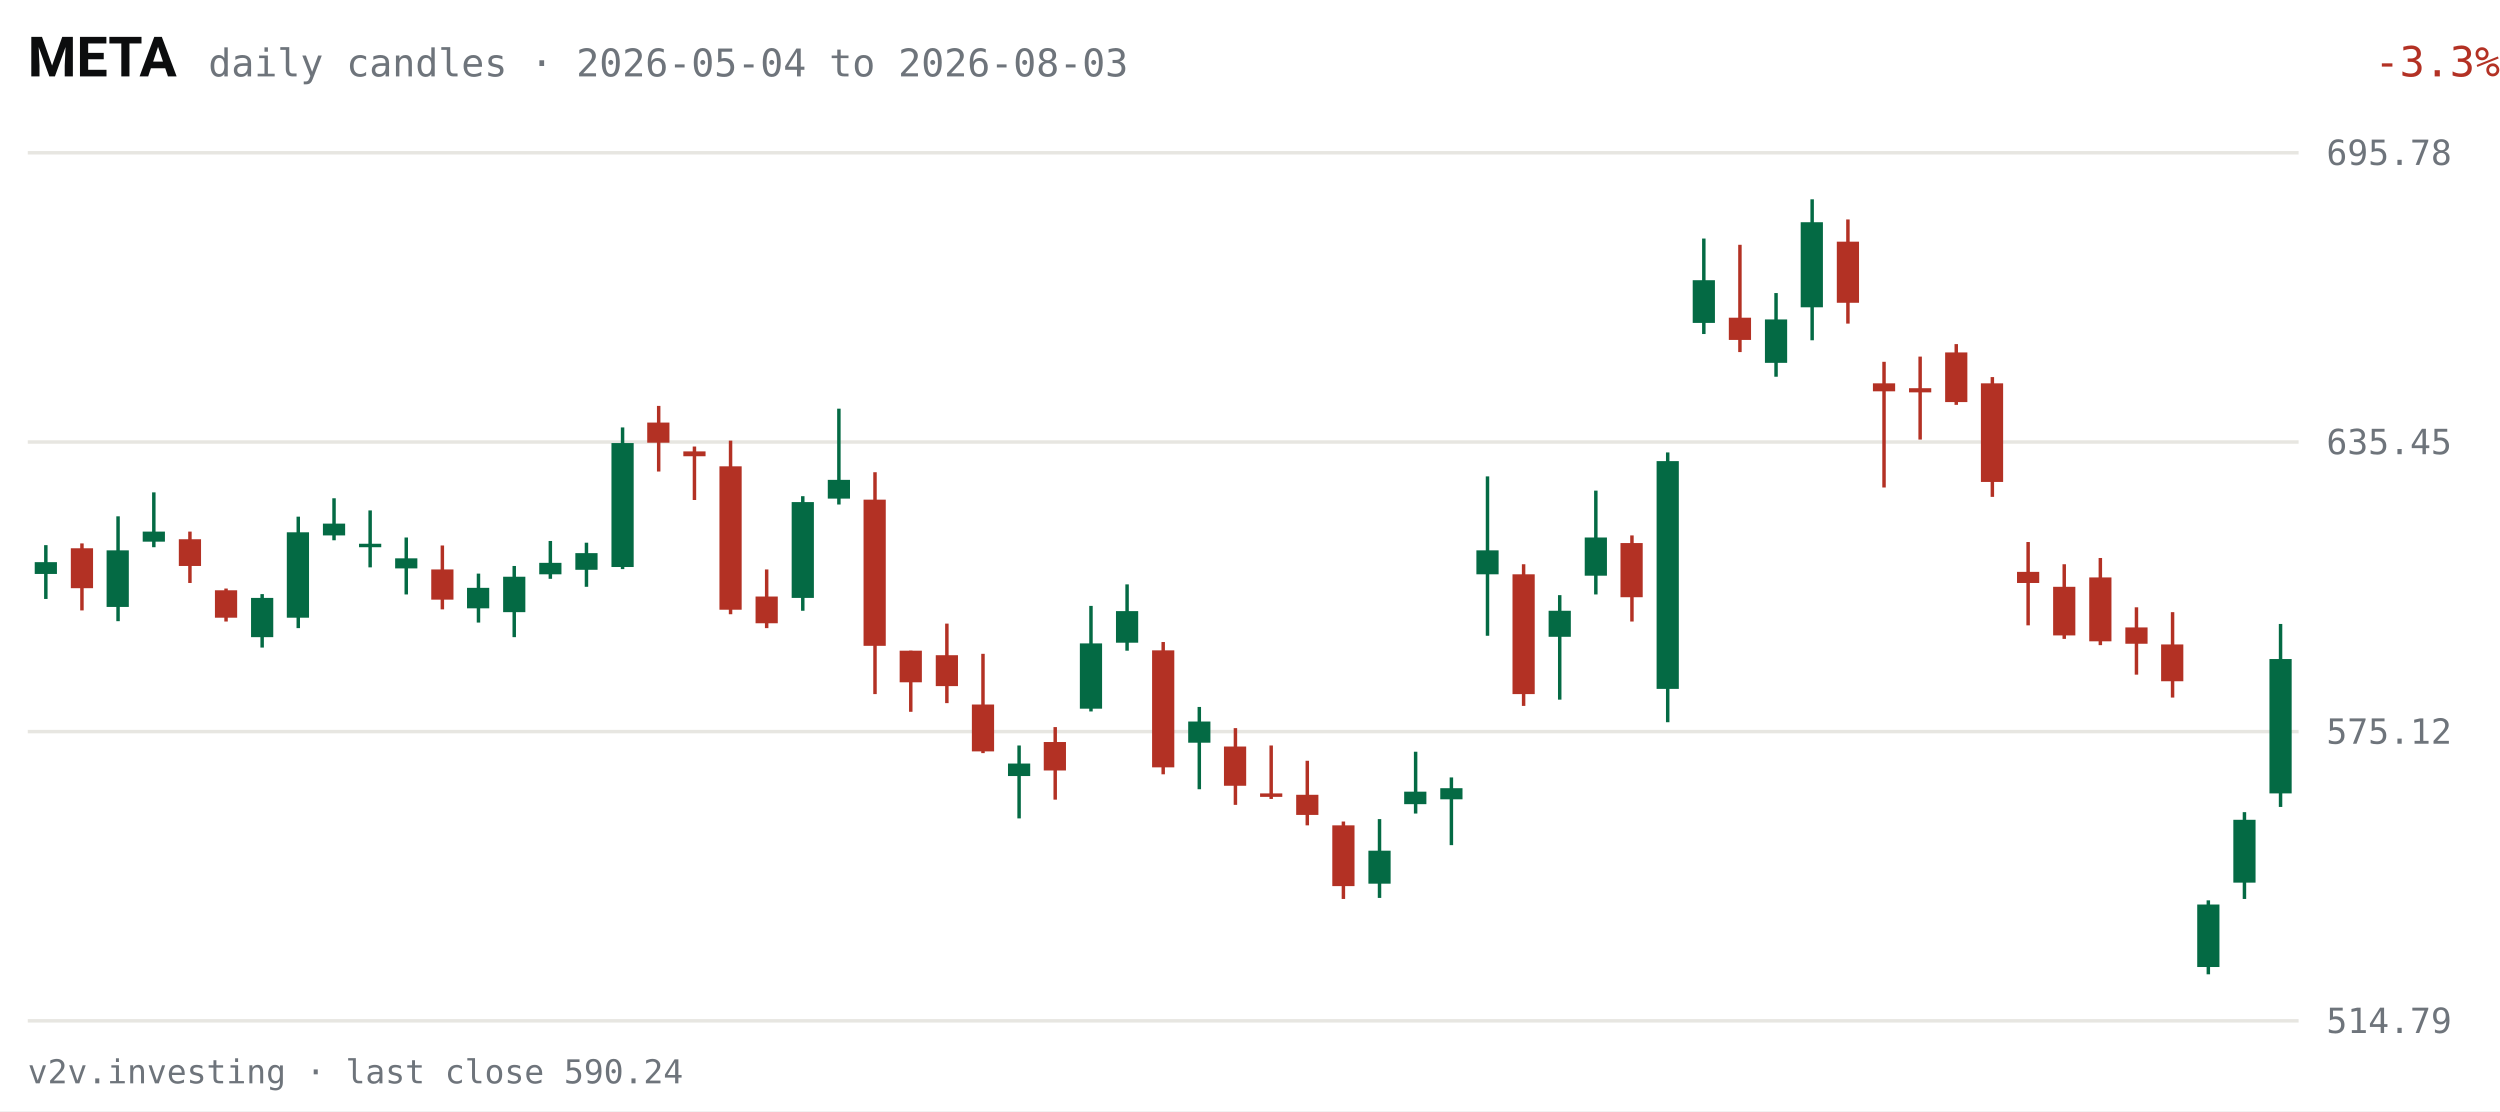
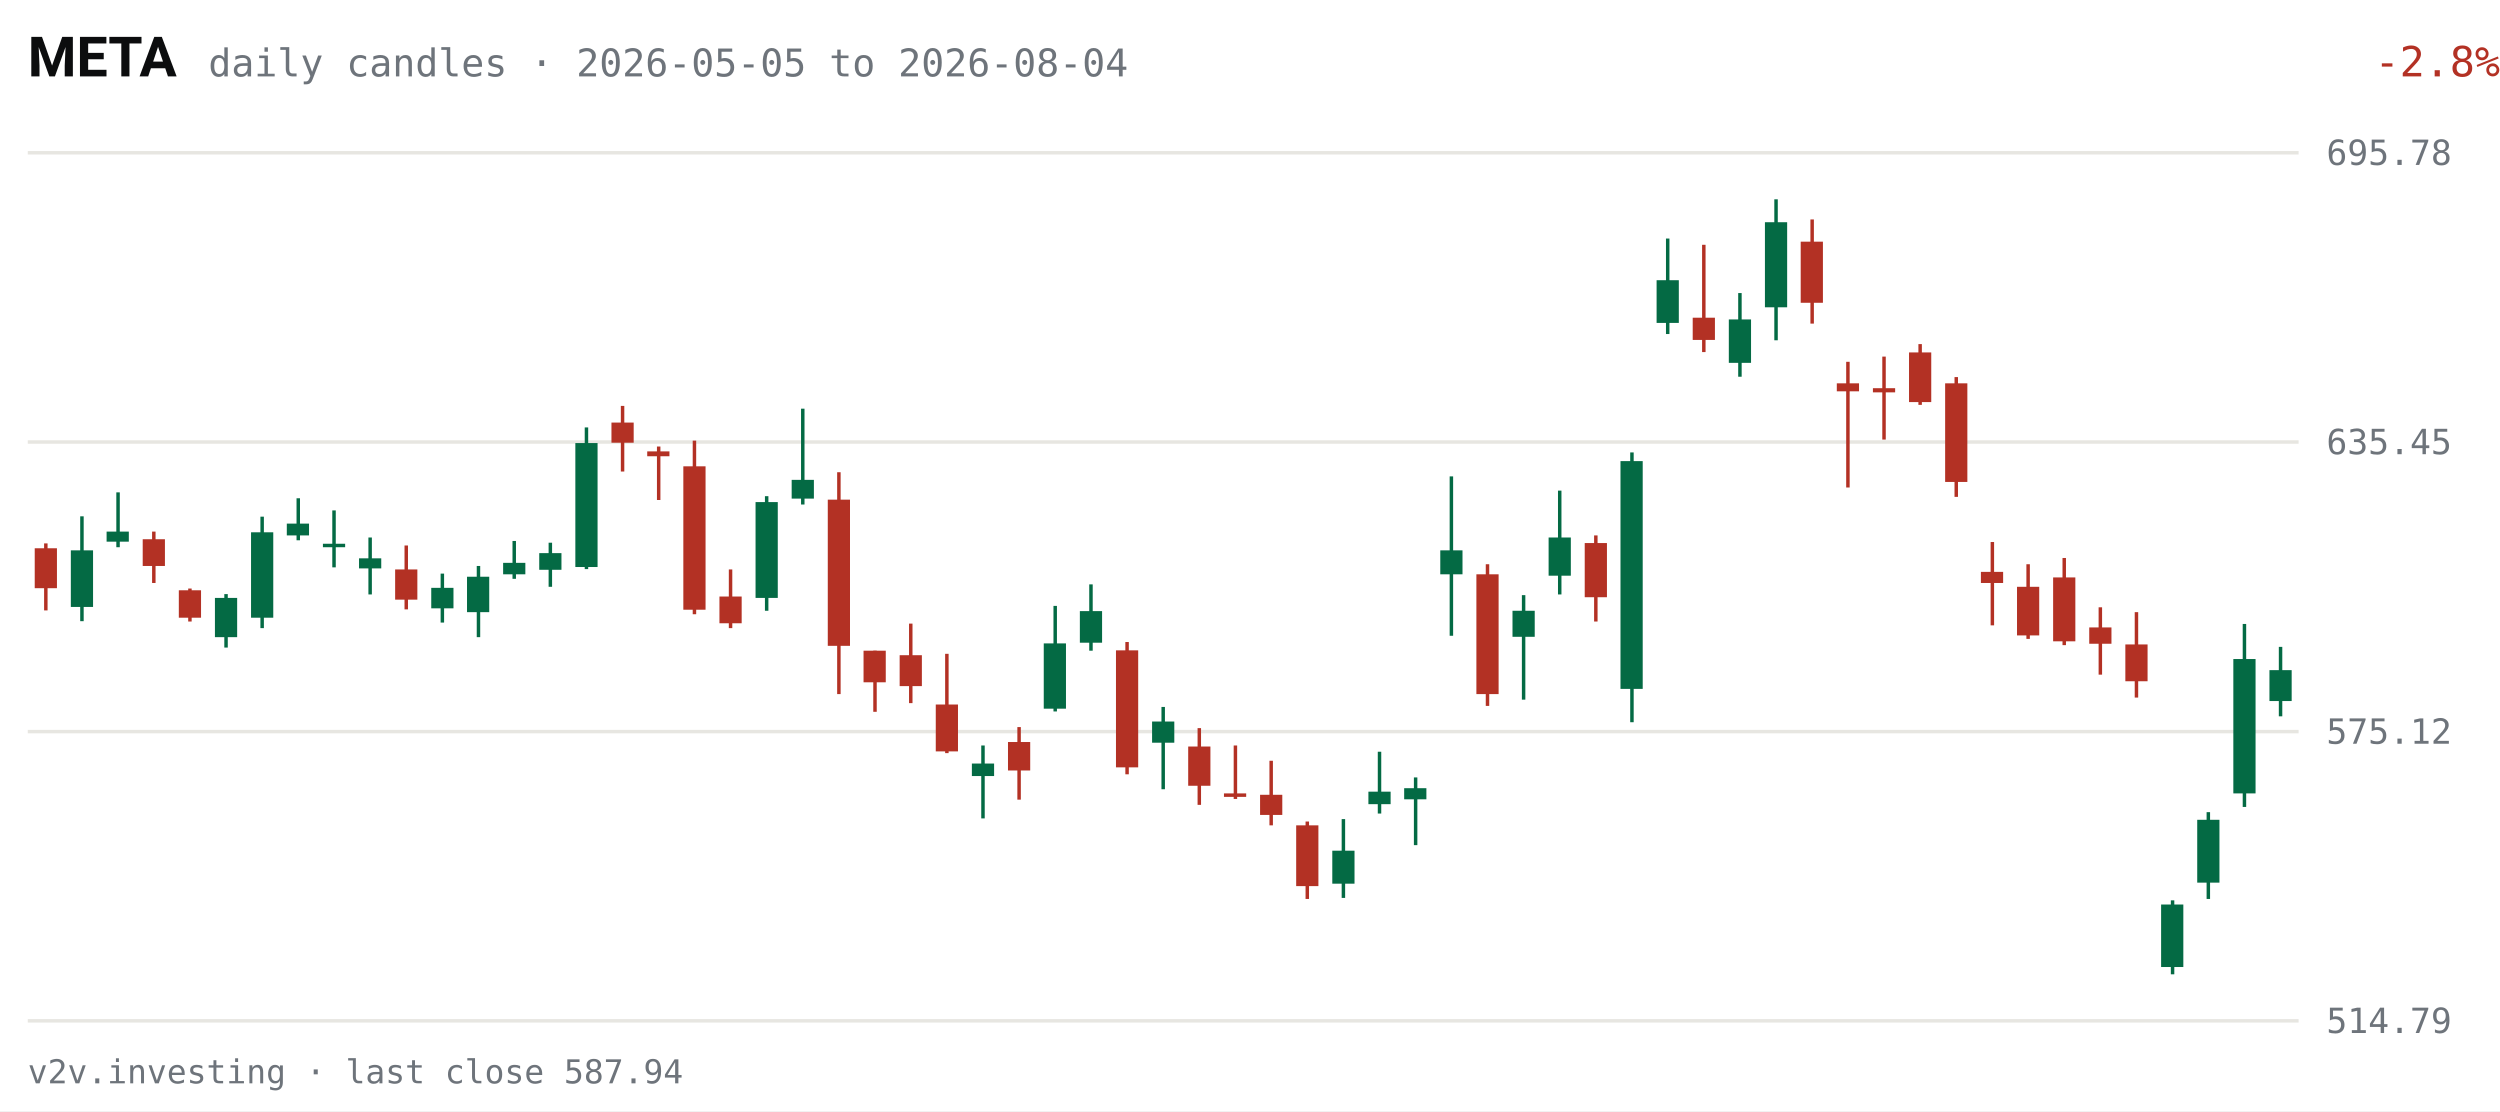
<svg xmlns="http://www.w3.org/2000/svg" viewBox="0 0 720 320" width="720" height="320" role="img" aria-label="META daily candles, last 63 sessions">
  <rect width="720" height="320" fill="#FFFFFF" />
  <text x="8" y="22" fill="#0C0D0E" font-size="16" font-weight="600" font-family="system-ui,-apple-system,Segoe UI,Roboto,sans-serif">META</text>
-   <text x="60" y="22" fill="#6E747B" font-size="11" font-family="ui-monospace,SFMono-Regular,Menlo,Consolas,monospace">daily candles · 2026-05-04 to 2026-08-03</text>
-   <text x="670" y="22" fill="#B33124" font-size="12" text-anchor="end" font-family="ui-monospace,SFMono-Regular,Menlo,Consolas,monospace" transform="translate(50,0)">-3.3%</text>
+   <text x="60" y="22" fill="#6E747B" font-size="11" font-family="ui-monospace,SFMono-Regular,Menlo,Consolas,monospace">daily candles · 2026-05-05 to 2026-08-04</text>
+   <text x="670" y="22" fill="#B33124" font-size="12" text-anchor="end" font-family="ui-monospace,SFMono-Regular,Menlo,Consolas,monospace" transform="translate(50,0)">-2.8%</text>
  <g font-family="ui-monospace,SFMono-Regular,Menlo,Consolas,monospace">
    <line x1="8" y1="294.0" x2="662" y2="294.0" stroke="#E7E6E1" stroke-width="1" />
    <text x="670" y="297.5" fill="#6E747B" font-size="10">514.79</text>
    <line x1="8" y1="210.7" x2="662" y2="210.7" stroke="#E7E6E1" stroke-width="1" />
    <text x="670" y="214.2" fill="#6E747B" font-size="10">575.12</text>
    <line x1="8" y1="127.3" x2="662" y2="127.3" stroke="#E7E6E1" stroke-width="1" />
    <text x="670" y="130.8" fill="#6E747B" font-size="10">635.45</text>
    <line x1="8" y1="44.0" x2="662" y2="44.0" stroke="#E7E6E1" stroke-width="1" />
    <text x="670" y="47.5" fill="#6E747B" font-size="10">695.78</text>
-     <line x1="13.2" y1="157.0" x2="13.2" y2="172.5" stroke="#046A44" stroke-width="1" />
-     <rect x="10.0" y="161.9" width="6.4" height="3.4" fill="#046A44" />
-     <line x1="23.6" y1="156.5" x2="23.6" y2="175.8" stroke="#B33124" stroke-width="1" />
-     <rect x="20.4" y="157.9" width="6.4" height="11.5" fill="#B33124" />
-     <line x1="34.0" y1="148.7" x2="34.0" y2="178.9" stroke="#046A44" stroke-width="1" />
-     <rect x="30.7" y="158.5" width="6.4" height="16.3" fill="#046A44" />
-     <line x1="44.3" y1="141.8" x2="44.3" y2="157.6" stroke="#046A44" stroke-width="1" />
-     <rect x="41.1" y="153.1" width="6.4" height="2.9" fill="#046A44" />
-     <line x1="54.7" y1="153.1" x2="54.7" y2="167.9" stroke="#B33124" stroke-width="1" />
-     <rect x="51.5" y="155.3" width="6.4" height="7.7" fill="#B33124" />
-     <line x1="65.1" y1="169.5" x2="65.1" y2="179.0" stroke="#B33124" stroke-width="1" />
-     <rect x="61.9" y="170.0" width="6.4" height="7.9" fill="#B33124" />
-     <line x1="75.5" y1="171.1" x2="75.5" y2="186.5" stroke="#046A44" stroke-width="1" />
-     <rect x="72.3" y="172.2" width="6.4" height="11.3" fill="#046A44" />
-     <line x1="85.9" y1="148.8" x2="85.9" y2="180.9" stroke="#046A44" stroke-width="1" />
-     <rect x="82.6" y="153.3" width="6.4" height="24.6" fill="#046A44" />
-     <line x1="96.2" y1="143.5" x2="96.2" y2="155.6" stroke="#046A44" stroke-width="1" />
-     <rect x="93.0" y="150.8" width="6.4" height="3.4" fill="#046A44" />
-     <line x1="106.6" y1="147.0" x2="106.6" y2="163.4" stroke="#046A44" stroke-width="1" />
-     <rect x="103.4" y="156.6" width="6.4" height="1.0" fill="#046A44" />
-     <line x1="117.0" y1="154.8" x2="117.0" y2="171.2" stroke="#046A44" stroke-width="1" />
-     <rect x="113.8" y="160.8" width="6.4" height="2.9" fill="#046A44" />
-     <line x1="127.4" y1="157.1" x2="127.4" y2="175.5" stroke="#B33124" stroke-width="1" />
-     <rect x="124.2" y="164.0" width="6.4" height="8.7" fill="#B33124" />
-     <line x1="137.8" y1="165.2" x2="137.8" y2="179.3" stroke="#046A44" stroke-width="1" />
-     <rect x="134.5" y="169.3" width="6.4" height="5.9" fill="#046A44" />
-     <line x1="148.1" y1="163.0" x2="148.1" y2="183.5" stroke="#046A44" stroke-width="1" />
-     <rect x="144.9" y="166.1" width="6.4" height="10.2" fill="#046A44" />
-     <line x1="158.5" y1="155.8" x2="158.5" y2="166.7" stroke="#046A44" stroke-width="1" />
-     <rect x="155.3" y="162.1" width="6.4" height="3.3" fill="#046A44" />
-     <line x1="168.9" y1="156.3" x2="168.9" y2="169.0" stroke="#046A44" stroke-width="1" />
-     <rect x="165.7" y="159.3" width="6.4" height="4.8" fill="#046A44" />
-     <line x1="179.3" y1="123.1" x2="179.3" y2="163.9" stroke="#046A44" stroke-width="1" />
-     <rect x="176.1" y="127.6" width="6.4" height="35.7" fill="#046A44" />
-     <line x1="189.7" y1="116.9" x2="189.7" y2="135.8" stroke="#B33124" stroke-width="1" />
-     <rect x="186.4" y="121.7" width="6.4" height="5.8" fill="#B33124" />
-     <line x1="200.0" y1="128.6" x2="200.0" y2="144.0" stroke="#B33124" stroke-width="1" />
-     <rect x="196.8" y="130.0" width="6.4" height="1.4" fill="#B33124" />
-     <line x1="210.4" y1="126.9" x2="210.4" y2="176.9" stroke="#B33124" stroke-width="1" />
-     <rect x="207.2" y="134.3" width="6.4" height="41.3" fill="#B33124" />
-     <line x1="220.8" y1="164.0" x2="220.8" y2="180.9" stroke="#B33124" stroke-width="1" />
-     <rect x="217.6" y="171.8" width="6.4" height="7.7" fill="#B33124" />
-     <line x1="231.2" y1="142.9" x2="231.2" y2="175.9" stroke="#046A44" stroke-width="1" />
-     <rect x="228.0" y="144.6" width="6.4" height="27.6" fill="#046A44" />
-     <line x1="241.6" y1="117.7" x2="241.6" y2="145.3" stroke="#046A44" stroke-width="1" />
-     <rect x="238.4" y="138.2" width="6.4" height="5.4" fill="#046A44" />
-     <line x1="252.0" y1="136.0" x2="252.0" y2="199.9" stroke="#B33124" stroke-width="1" />
-     <rect x="248.7" y="143.9" width="6.4" height="42.1" fill="#B33124" />
-     <line x1="262.3" y1="187.4" x2="262.3" y2="205.0" stroke="#B33124" stroke-width="1" />
-     <rect x="259.1" y="187.4" width="6.4" height="9.1" fill="#B33124" />
-     <line x1="272.7" y1="179.6" x2="272.7" y2="202.5" stroke="#B33124" stroke-width="1" />
-     <rect x="269.5" y="188.7" width="6.4" height="8.9" fill="#B33124" />
-     <line x1="283.1" y1="188.3" x2="283.1" y2="216.9" stroke="#B33124" stroke-width="1" />
-     <rect x="279.9" y="202.9" width="6.4" height="13.5" fill="#B33124" />
-     <line x1="293.5" y1="214.7" x2="293.5" y2="235.7" stroke="#046A44" stroke-width="1" />
-     <rect x="290.3" y="219.9" width="6.4" height="3.6" fill="#046A44" />
-     <line x1="303.9" y1="209.4" x2="303.9" y2="230.3" stroke="#B33124" stroke-width="1" />
-     <rect x="300.6" y="213.7" width="6.4" height="8.2" fill="#B33124" />
-     <line x1="314.2" y1="174.5" x2="314.2" y2="204.9" stroke="#046A44" stroke-width="1" />
-     <rect x="311.0" y="185.3" width="6.4" height="18.8" fill="#046A44" />
-     <line x1="324.6" y1="168.3" x2="324.6" y2="187.4" stroke="#046A44" stroke-width="1" />
-     <rect x="321.4" y="176.0" width="6.4" height="9.1" fill="#046A44" />
-     <line x1="335.0" y1="184.9" x2="335.0" y2="223.0" stroke="#B33124" stroke-width="1" />
-     <rect x="331.8" y="187.3" width="6.4" height="33.7" fill="#B33124" />
-     <line x1="345.4" y1="203.6" x2="345.4" y2="227.3" stroke="#046A44" stroke-width="1" />
-     <rect x="342.2" y="207.8" width="6.4" height="6.1" fill="#046A44" />
-     <line x1="355.8" y1="209.7" x2="355.8" y2="231.8" stroke="#B33124" stroke-width="1" />
-     <rect x="352.5" y="215.0" width="6.4" height="11.3" fill="#B33124" />
-     <line x1="366.1" y1="214.7" x2="366.1" y2="230.1" stroke="#B33124" stroke-width="1" />
-     <rect x="362.9" y="228.5" width="6.4" height="1.0" fill="#B33124" />
-     <line x1="376.5" y1="219.1" x2="376.5" y2="237.7" stroke="#B33124" stroke-width="1" />
-     <rect x="373.3" y="228.9" width="6.4" height="5.8" fill="#B33124" />
-     <line x1="386.9" y1="236.6" x2="386.9" y2="258.9" stroke="#B33124" stroke-width="1" />
-     <rect x="383.7" y="237.7" width="6.4" height="17.5" fill="#B33124" />
-     <line x1="397.3" y1="235.9" x2="397.3" y2="258.6" stroke="#046A44" stroke-width="1" />
-     <rect x="394.1" y="245.0" width="6.4" height="9.5" fill="#046A44" />
-     <line x1="407.7" y1="216.5" x2="407.7" y2="234.3" stroke="#046A44" stroke-width="1" />
-     <rect x="404.4" y="228.0" width="6.4" height="3.6" fill="#046A44" />
-     <line x1="418.0" y1="223.9" x2="418.0" y2="243.4" stroke="#046A44" stroke-width="1" />
-     <rect x="414.8" y="227.0" width="6.4" height="3.2" fill="#046A44" />
-     <line x1="428.4" y1="137.2" x2="428.4" y2="183.1" stroke="#046A44" stroke-width="1" />
-     <rect x="425.2" y="158.5" width="6.4" height="6.9" fill="#046A44" />
-     <line x1="438.8" y1="162.5" x2="438.8" y2="203.3" stroke="#B33124" stroke-width="1" />
-     <rect x="435.6" y="165.4" width="6.4" height="34.5" fill="#B33124" />
-     <line x1="449.2" y1="171.4" x2="449.2" y2="201.5" stroke="#046A44" stroke-width="1" />
-     <rect x="446.0" y="175.9" width="6.4" height="7.5" fill="#046A44" />
-     <line x1="459.6" y1="141.3" x2="459.6" y2="171.2" stroke="#046A44" stroke-width="1" />
-     <rect x="456.4" y="154.8" width="6.4" height="11.0" fill="#046A44" />
-     <line x1="470.0" y1="154.2" x2="470.0" y2="179.0" stroke="#B33124" stroke-width="1" />
-     <rect x="466.7" y="156.4" width="6.4" height="15.6" fill="#B33124" />
-     <line x1="480.3" y1="130.3" x2="480.3" y2="208.0" stroke="#046A44" stroke-width="1" />
-     <rect x="477.1" y="132.8" width="6.4" height="65.6" fill="#046A44" />
-     <line x1="490.7" y1="68.7" x2="490.7" y2="96.2" stroke="#046A44" stroke-width="1" />
-     <rect x="487.5" y="80.7" width="6.4" height="12.3" fill="#046A44" />
-     <line x1="501.1" y1="70.5" x2="501.1" y2="101.4" stroke="#B33124" stroke-width="1" />
-     <rect x="497.9" y="91.5" width="6.4" height="6.4" fill="#B33124" />
-     <line x1="511.5" y1="84.4" x2="511.5" y2="108.5" stroke="#046A44" stroke-width="1" />
-     <rect x="508.3" y="92.0" width="6.4" height="12.5" fill="#046A44" />
-     <line x1="521.9" y1="57.4" x2="521.9" y2="98.0" stroke="#046A44" stroke-width="1" />
-     <rect x="518.6" y="64.0" width="6.4" height="24.5" fill="#046A44" />
-     <line x1="532.2" y1="63.2" x2="532.2" y2="93.2" stroke="#B33124" stroke-width="1" />
-     <rect x="529.0" y="69.6" width="6.4" height="17.6" fill="#B33124" />
-     <line x1="542.6" y1="104.2" x2="542.6" y2="140.4" stroke="#B33124" stroke-width="1" />
-     <rect x="539.4" y="110.4" width="6.4" height="2.3" fill="#B33124" />
-     <line x1="553.0" y1="102.7" x2="553.0" y2="126.6" stroke="#B33124" stroke-width="1" />
-     <rect x="549.8" y="111.8" width="6.4" height="1.2" fill="#B33124" />
-     <line x1="563.4" y1="99.1" x2="563.4" y2="116.6" stroke="#B33124" stroke-width="1" />
-     <rect x="560.2" y="101.5" width="6.4" height="14.3" fill="#B33124" />
-     <line x1="573.8" y1="108.6" x2="573.8" y2="143.1" stroke="#B33124" stroke-width="1" />
-     <rect x="570.5" y="110.4" width="6.4" height="28.4" fill="#B33124" />
-     <line x1="584.1" y1="156.1" x2="584.1" y2="180.1" stroke="#B33124" stroke-width="1" />
-     <rect x="580.9" y="164.7" width="6.4" height="3.2" fill="#B33124" />
-     <line x1="594.5" y1="162.5" x2="594.5" y2="184.0" stroke="#B33124" stroke-width="1" />
-     <rect x="591.3" y="169.0" width="6.4" height="14.0" fill="#B33124" />
-     <line x1="604.9" y1="160.7" x2="604.9" y2="185.8" stroke="#B33124" stroke-width="1" />
-     <rect x="601.7" y="166.3" width="6.4" height="18.4" fill="#B33124" />
-     <line x1="615.3" y1="174.9" x2="615.3" y2="194.3" stroke="#B33124" stroke-width="1" />
-     <rect x="612.1" y="180.7" width="6.4" height="4.7" fill="#B33124" />
-     <line x1="625.7" y1="176.3" x2="625.7" y2="200.9" stroke="#B33124" stroke-width="1" />
-     <rect x="622.4" y="185.6" width="6.4" height="10.6" fill="#B33124" />
-     <line x1="636.0" y1="259.3" x2="636.0" y2="280.6" stroke="#046A44" stroke-width="1" />
-     <rect x="632.8" y="260.5" width="6.4" height="18.0" fill="#046A44" />
-     <line x1="646.4" y1="233.9" x2="646.4" y2="258.9" stroke="#046A44" stroke-width="1" />
-     <rect x="643.2" y="236.1" width="6.4" height="18.1" fill="#046A44" />
-     <line x1="656.8" y1="179.7" x2="656.8" y2="232.4" stroke="#046A44" stroke-width="1" />
-     <rect x="653.6" y="189.8" width="6.4" height="38.7" fill="#046A44" />
+     <line x1="13.2" y1="156.5" x2="13.2" y2="175.8" stroke="#B33124" stroke-width="1" />
+     <rect x="10.0" y="157.9" width="6.4" height="11.5" fill="#B33124" />
+     <line x1="23.6" y1="148.7" x2="23.6" y2="178.9" stroke="#046A44" stroke-width="1" />
+     <rect x="20.4" y="158.5" width="6.4" height="16.3" fill="#046A44" />
+     <line x1="34.0" y1="141.8" x2="34.0" y2="157.6" stroke="#046A44" stroke-width="1" />
+     <rect x="30.7" y="153.1" width="6.4" height="2.9" fill="#046A44" />
+     <line x1="44.3" y1="153.1" x2="44.3" y2="167.9" stroke="#B33124" stroke-width="1" />
+     <rect x="41.1" y="155.3" width="6.4" height="7.7" fill="#B33124" />
+     <line x1="54.7" y1="169.5" x2="54.7" y2="179.0" stroke="#B33124" stroke-width="1" />
+     <rect x="51.5" y="170.0" width="6.4" height="7.9" fill="#B33124" />
+     <line x1="65.1" y1="171.1" x2="65.1" y2="186.5" stroke="#046A44" stroke-width="1" />
+     <rect x="61.9" y="172.2" width="6.4" height="11.3" fill="#046A44" />
+     <line x1="75.5" y1="148.8" x2="75.5" y2="180.9" stroke="#046A44" stroke-width="1" />
+     <rect x="72.3" y="153.3" width="6.4" height="24.6" fill="#046A44" />
+     <line x1="85.9" y1="143.5" x2="85.9" y2="155.6" stroke="#046A44" stroke-width="1" />
+     <rect x="82.6" y="150.8" width="6.4" height="3.4" fill="#046A44" />
+     <line x1="96.2" y1="147.0" x2="96.2" y2="163.4" stroke="#046A44" stroke-width="1" />
+     <rect x="93.0" y="156.6" width="6.4" height="1.0" fill="#046A44" />
+     <line x1="106.6" y1="154.8" x2="106.6" y2="171.2" stroke="#046A44" stroke-width="1" />
+     <rect x="103.4" y="160.8" width="6.4" height="2.9" fill="#046A44" />
+     <line x1="117.0" y1="157.1" x2="117.0" y2="175.5" stroke="#B33124" stroke-width="1" />
+     <rect x="113.8" y="164.0" width="6.4" height="8.7" fill="#B33124" />
+     <line x1="127.4" y1="165.2" x2="127.4" y2="179.3" stroke="#046A44" stroke-width="1" />
+     <rect x="124.2" y="169.3" width="6.4" height="5.9" fill="#046A44" />
+     <line x1="137.8" y1="163.0" x2="137.8" y2="183.5" stroke="#046A44" stroke-width="1" />
+     <rect x="134.5" y="166.1" width="6.4" height="10.2" fill="#046A44" />
+     <line x1="148.1" y1="155.8" x2="148.1" y2="166.7" stroke="#046A44" stroke-width="1" />
+     <rect x="144.9" y="162.1" width="6.4" height="3.3" fill="#046A44" />
+     <line x1="158.5" y1="156.3" x2="158.5" y2="169.0" stroke="#046A44" stroke-width="1" />
+     <rect x="155.3" y="159.3" width="6.4" height="4.8" fill="#046A44" />
+     <line x1="168.9" y1="123.1" x2="168.9" y2="163.9" stroke="#046A44" stroke-width="1" />
+     <rect x="165.7" y="127.6" width="6.4" height="35.7" fill="#046A44" />
+     <line x1="179.3" y1="116.9" x2="179.3" y2="135.8" stroke="#B33124" stroke-width="1" />
+     <rect x="176.1" y="121.7" width="6.4" height="5.8" fill="#B33124" />
+     <line x1="189.7" y1="128.6" x2="189.7" y2="144.0" stroke="#B33124" stroke-width="1" />
+     <rect x="186.4" y="130.0" width="6.4" height="1.4" fill="#B33124" />
+     <line x1="200.0" y1="126.9" x2="200.0" y2="176.9" stroke="#B33124" stroke-width="1" />
+     <rect x="196.8" y="134.3" width="6.4" height="41.3" fill="#B33124" />
+     <line x1="210.4" y1="164.0" x2="210.4" y2="180.9" stroke="#B33124" stroke-width="1" />
+     <rect x="207.2" y="171.8" width="6.4" height="7.7" fill="#B33124" />
+     <line x1="220.8" y1="142.9" x2="220.8" y2="175.9" stroke="#046A44" stroke-width="1" />
+     <rect x="217.6" y="144.6" width="6.4" height="27.6" fill="#046A44" />
+     <line x1="231.2" y1="117.7" x2="231.2" y2="145.3" stroke="#046A44" stroke-width="1" />
+     <rect x="228.0" y="138.2" width="6.4" height="5.4" fill="#046A44" />
+     <line x1="241.6" y1="136.0" x2="241.6" y2="199.9" stroke="#B33124" stroke-width="1" />
+     <rect x="238.4" y="143.9" width="6.4" height="42.1" fill="#B33124" />
+     <line x1="252.0" y1="187.4" x2="252.0" y2="205.0" stroke="#B33124" stroke-width="1" />
+     <rect x="248.7" y="187.4" width="6.4" height="9.1" fill="#B33124" />
+     <line x1="262.3" y1="179.6" x2="262.3" y2="202.5" stroke="#B33124" stroke-width="1" />
+     <rect x="259.1" y="188.7" width="6.4" height="8.9" fill="#B33124" />
+     <line x1="272.7" y1="188.3" x2="272.7" y2="216.9" stroke="#B33124" stroke-width="1" />
+     <rect x="269.5" y="202.9" width="6.4" height="13.5" fill="#B33124" />
+     <line x1="283.1" y1="214.7" x2="283.1" y2="235.7" stroke="#046A44" stroke-width="1" />
+     <rect x="279.9" y="219.9" width="6.4" height="3.6" fill="#046A44" />
+     <line x1="293.5" y1="209.4" x2="293.5" y2="230.3" stroke="#B33124" stroke-width="1" />
+     <rect x="290.3" y="213.7" width="6.4" height="8.2" fill="#B33124" />
+     <line x1="303.9" y1="174.5" x2="303.9" y2="204.9" stroke="#046A44" stroke-width="1" />
+     <rect x="300.6" y="185.3" width="6.4" height="18.8" fill="#046A44" />
+     <line x1="314.2" y1="168.3" x2="314.2" y2="187.4" stroke="#046A44" stroke-width="1" />
+     <rect x="311.0" y="176.0" width="6.4" height="9.1" fill="#046A44" />
+     <line x1="324.6" y1="184.9" x2="324.6" y2="223.0" stroke="#B33124" stroke-width="1" />
+     <rect x="321.4" y="187.3" width="6.4" height="33.7" fill="#B33124" />
+     <line x1="335.0" y1="203.6" x2="335.0" y2="227.3" stroke="#046A44" stroke-width="1" />
+     <rect x="331.8" y="207.8" width="6.4" height="6.1" fill="#046A44" />
+     <line x1="345.4" y1="209.7" x2="345.4" y2="231.8" stroke="#B33124" stroke-width="1" />
+     <rect x="342.2" y="215.0" width="6.4" height="11.3" fill="#B33124" />
+     <line x1="355.8" y1="214.7" x2="355.8" y2="230.1" stroke="#B33124" stroke-width="1" />
+     <rect x="352.5" y="228.5" width="6.4" height="1.0" fill="#B33124" />
+     <line x1="366.1" y1="219.1" x2="366.1" y2="237.7" stroke="#B33124" stroke-width="1" />
+     <rect x="362.9" y="228.9" width="6.4" height="5.8" fill="#B33124" />
+     <line x1="376.5" y1="236.6" x2="376.5" y2="258.9" stroke="#B33124" stroke-width="1" />
+     <rect x="373.3" y="237.7" width="6.4" height="17.5" fill="#B33124" />
+     <line x1="386.9" y1="235.9" x2="386.9" y2="258.6" stroke="#046A44" stroke-width="1" />
+     <rect x="383.7" y="245.0" width="6.4" height="9.5" fill="#046A44" />
+     <line x1="397.3" y1="216.5" x2="397.3" y2="234.3" stroke="#046A44" stroke-width="1" />
+     <rect x="394.1" y="228.0" width="6.4" height="3.6" fill="#046A44" />
+     <line x1="407.7" y1="223.9" x2="407.7" y2="243.4" stroke="#046A44" stroke-width="1" />
+     <rect x="404.4" y="227.0" width="6.4" height="3.2" fill="#046A44" />
+     <line x1="418.0" y1="137.2" x2="418.0" y2="183.1" stroke="#046A44" stroke-width="1" />
+     <rect x="414.8" y="158.5" width="6.4" height="6.9" fill="#046A44" />
+     <line x1="428.4" y1="162.5" x2="428.4" y2="203.3" stroke="#B33124" stroke-width="1" />
+     <rect x="425.2" y="165.4" width="6.4" height="34.5" fill="#B33124" />
+     <line x1="438.8" y1="171.4" x2="438.8" y2="201.5" stroke="#046A44" stroke-width="1" />
+     <rect x="435.6" y="175.9" width="6.4" height="7.5" fill="#046A44" />
+     <line x1="449.2" y1="141.3" x2="449.2" y2="171.2" stroke="#046A44" stroke-width="1" />
+     <rect x="446.0" y="154.8" width="6.4" height="11.0" fill="#046A44" />
+     <line x1="459.6" y1="154.2" x2="459.6" y2="179.0" stroke="#B33124" stroke-width="1" />
+     <rect x="456.4" y="156.4" width="6.4" height="15.6" fill="#B33124" />
+     <line x1="470.0" y1="130.3" x2="470.0" y2="208.0" stroke="#046A44" stroke-width="1" />
+     <rect x="466.7" y="132.8" width="6.4" height="65.6" fill="#046A44" />
+     <line x1="480.3" y1="68.7" x2="480.3" y2="96.2" stroke="#046A44" stroke-width="1" />
+     <rect x="477.1" y="80.7" width="6.4" height="12.3" fill="#046A44" />
+     <line x1="490.7" y1="70.5" x2="490.7" y2="101.4" stroke="#B33124" stroke-width="1" />
+     <rect x="487.5" y="91.5" width="6.4" height="6.4" fill="#B33124" />
+     <line x1="501.1" y1="84.4" x2="501.1" y2="108.5" stroke="#046A44" stroke-width="1" />
+     <rect x="497.9" y="92.0" width="6.4" height="12.5" fill="#046A44" />
+     <line x1="511.5" y1="57.4" x2="511.5" y2="98.0" stroke="#046A44" stroke-width="1" />
+     <rect x="508.3" y="64.0" width="6.4" height="24.5" fill="#046A44" />
+     <line x1="521.9" y1="63.2" x2="521.9" y2="93.2" stroke="#B33124" stroke-width="1" />
+     <rect x="518.6" y="69.6" width="6.4" height="17.6" fill="#B33124" />
+     <line x1="532.2" y1="104.2" x2="532.2" y2="140.4" stroke="#B33124" stroke-width="1" />
+     <rect x="529.0" y="110.4" width="6.4" height="2.3" fill="#B33124" />
+     <line x1="542.6" y1="102.7" x2="542.6" y2="126.6" stroke="#B33124" stroke-width="1" />
+     <rect x="539.4" y="111.8" width="6.4" height="1.2" fill="#B33124" />
+     <line x1="553.0" y1="99.1" x2="553.0" y2="116.6" stroke="#B33124" stroke-width="1" />
+     <rect x="549.8" y="101.5" width="6.4" height="14.3" fill="#B33124" />
+     <line x1="563.4" y1="108.6" x2="563.4" y2="143.1" stroke="#B33124" stroke-width="1" />
+     <rect x="560.2" y="110.4" width="6.4" height="28.4" fill="#B33124" />
+     <line x1="573.8" y1="156.1" x2="573.8" y2="180.1" stroke="#B33124" stroke-width="1" />
+     <rect x="570.5" y="164.7" width="6.4" height="3.2" fill="#B33124" />
+     <line x1="584.1" y1="162.5" x2="584.1" y2="184.0" stroke="#B33124" stroke-width="1" />
+     <rect x="580.9" y="169.0" width="6.4" height="14.0" fill="#B33124" />
+     <line x1="594.5" y1="160.7" x2="594.5" y2="185.8" stroke="#B33124" stroke-width="1" />
+     <rect x="591.3" y="166.3" width="6.4" height="18.4" fill="#B33124" />
+     <line x1="604.9" y1="174.9" x2="604.9" y2="194.3" stroke="#B33124" stroke-width="1" />
+     <rect x="601.7" y="180.7" width="6.4" height="4.7" fill="#B33124" />
+     <line x1="615.3" y1="176.3" x2="615.3" y2="200.9" stroke="#B33124" stroke-width="1" />
+     <rect x="612.1" y="185.6" width="6.4" height="10.6" fill="#B33124" />
+     <line x1="625.7" y1="259.3" x2="625.7" y2="280.6" stroke="#046A44" stroke-width="1" />
+     <rect x="622.4" y="260.5" width="6.4" height="18.0" fill="#046A44" />
+     <line x1="636.0" y1="233.9" x2="636.0" y2="258.9" stroke="#046A44" stroke-width="1" />
+     <rect x="632.8" y="236.1" width="6.4" height="18.1" fill="#046A44" />
+     <line x1="646.4" y1="179.7" x2="646.4" y2="232.4" stroke="#046A44" stroke-width="1" />
+     <rect x="643.2" y="189.8" width="6.4" height="38.7" fill="#046A44" />
+     <line x1="656.8" y1="186.3" x2="656.8" y2="206.3" stroke="#046A44" stroke-width="1" />
+     <rect x="653.6" y="193.0" width="6.4" height="8.9" fill="#046A44" />
  </g>
-   <text x="8" y="312" fill="#6E747B" font-size="9.5" font-family="ui-monospace,SFMono-Regular,Menlo,Consolas,monospace">v2v.investing · last close 590.24</text>
+   <text x="8" y="312" fill="#6E747B" font-size="9.5" font-family="ui-monospace,SFMono-Regular,Menlo,Consolas,monospace">v2v.investing · last close 587.94</text>
</svg>
